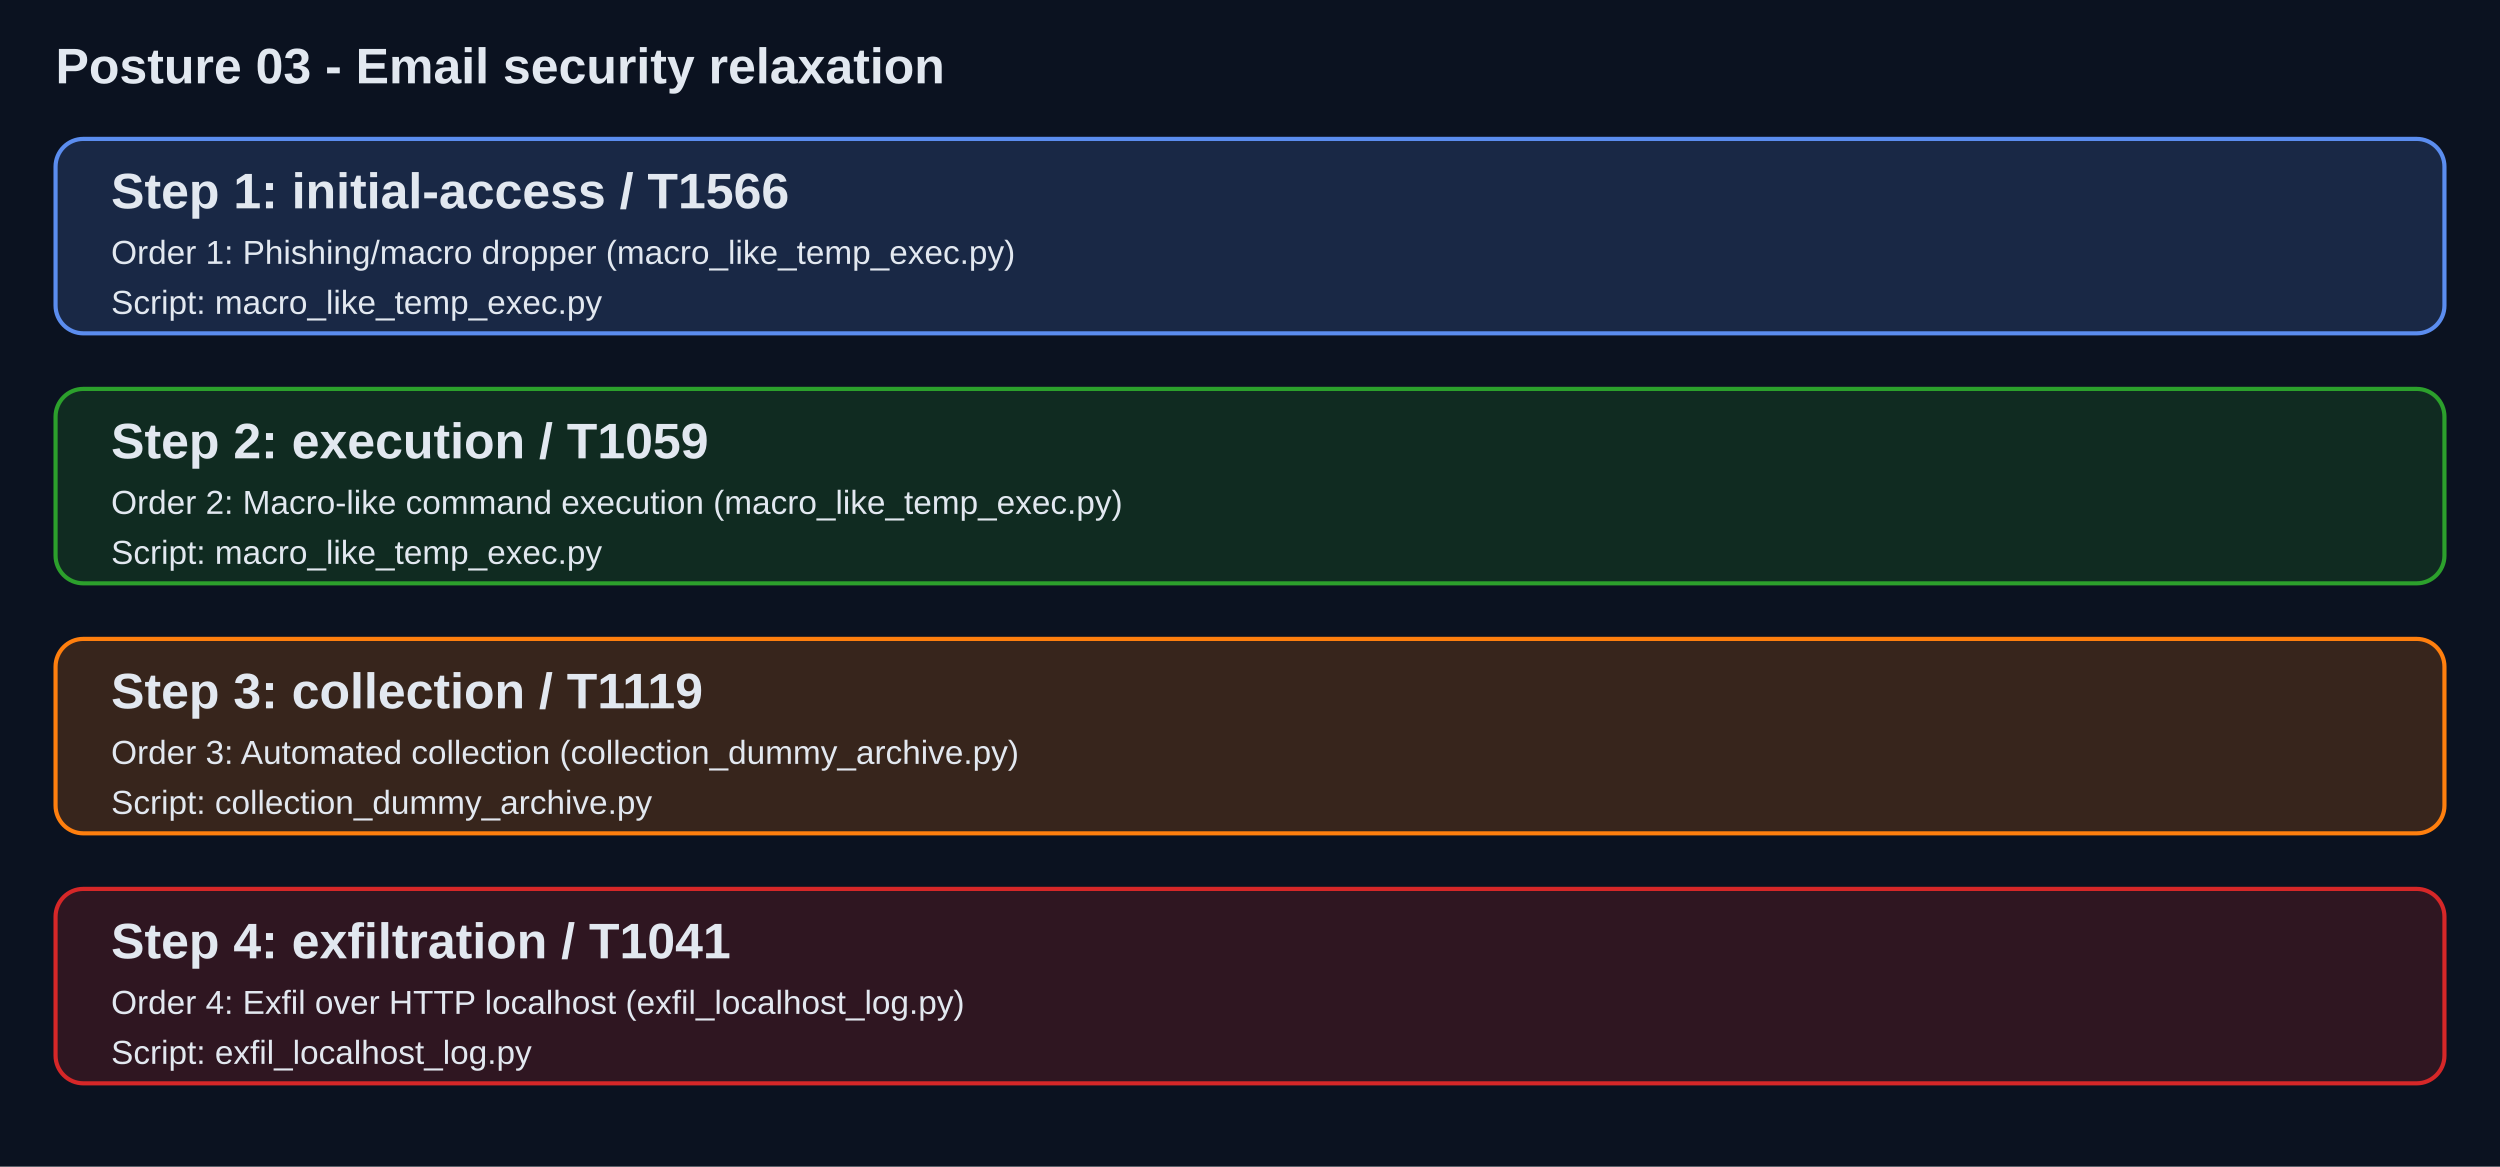
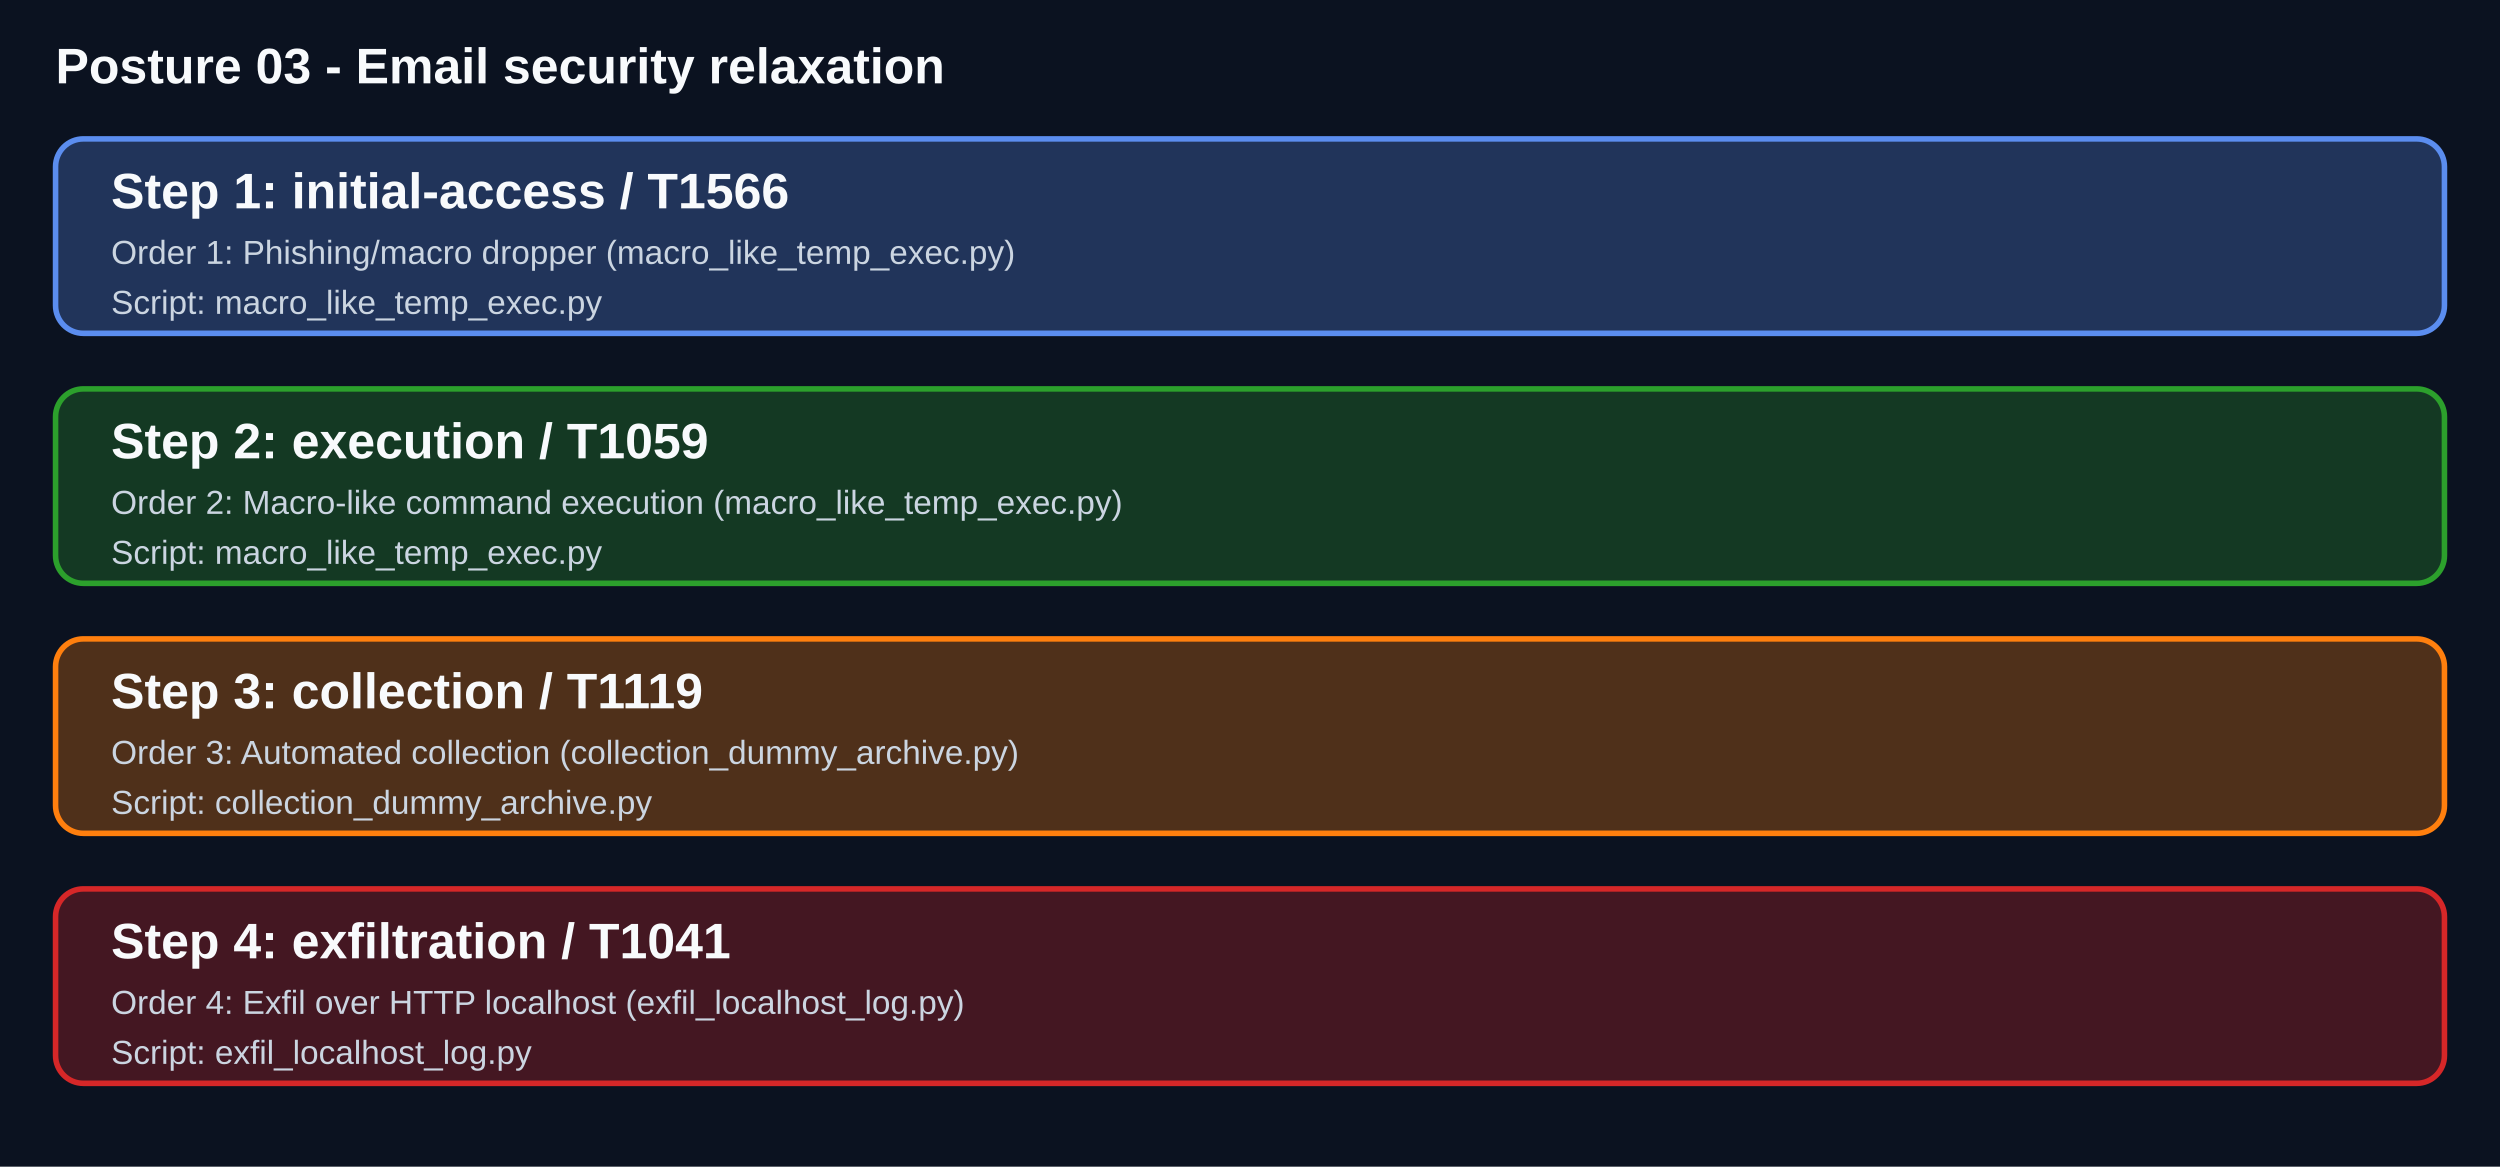
<svg xmlns="http://www.w3.org/2000/svg" width="900" height="420" viewBox="0 0 900 420">
  <rect width="100%" height="100%" fill="#0b1220" />
-   <style>text{font-family:Arial,Helvetica,sans-serif;font-size:14px;fill:#e2e8f0;} .hdr{font-size:18px;font-weight:bold;} .sub{font-size:12px;}</style>
+   <style>text{font-family:Arial,Helvetica,sans-serif;font-size:14px;fill:#f8fafc;} .hdr{font-size:18px;font-weight:bold;} .sub{font-size:12px;fill:#cbd5e1;}</style>
  <text x="20" y="30" class="hdr">Posture 03 - Email security relaxation</text>
-   <rect x="20" y="50" width="860" height="70" rx="10" ry="10" fill="#5b8def" fill-opacity="0.18" stroke="#5b8def" stroke-width="1.5" />
+   <rect x="20" y="50" width="860" height="70" rx="10" ry="10" fill="#5b8def" fill-opacity="0.28" stroke="#5b8def" stroke-width="2" />
  <text x="40" y="75" class="hdr">Step 1: initial-access / T1566</text>
  <text x="40" y="95" class="sub">Order 1: Phishing/macro dropper (macro_like_temp_exec.py)</text>
  <text x="40" y="113" class="sub">Script: macro_like_temp_exec.py</text>
-   <rect x="20" y="140" width="860" height="70" rx="10" ry="10" fill="#2ca02c" fill-opacity="0.18" stroke="#2ca02c" stroke-width="1.5" />
+   <rect x="20" y="140" width="860" height="70" rx="10" ry="10" fill="#2ca02c" fill-opacity="0.28" stroke="#2ca02c" stroke-width="2" />
  <text x="40" y="165" class="hdr">Step 2: execution / T1059</text>
  <text x="40" y="185" class="sub">Order 2: Macro-like command execution (macro_like_temp_exec.py)</text>
  <text x="40" y="203" class="sub">Script: macro_like_temp_exec.py</text>
-   <rect x="20" y="230" width="860" height="70" rx="10" ry="10" fill="#ff7f0e" fill-opacity="0.18" stroke="#ff7f0e" stroke-width="1.5" />
+   <rect x="20" y="230" width="860" height="70" rx="10" ry="10" fill="#ff7f0e" fill-opacity="0.28" stroke="#ff7f0e" stroke-width="2" />
  <text x="40" y="255" class="hdr">Step 3: collection / T1119</text>
  <text x="40" y="275" class="sub">Order 3: Automated collection (collection_dummy_archive.py)</text>
  <text x="40" y="293" class="sub">Script: collection_dummy_archive.py</text>
-   <rect x="20" y="320" width="860" height="70" rx="10" ry="10" fill="#d62728" fill-opacity="0.18" stroke="#d62728" stroke-width="1.5" />
+   <rect x="20" y="320" width="860" height="70" rx="10" ry="10" fill="#d62728" fill-opacity="0.28" stroke="#d62728" stroke-width="2" />
  <text x="40" y="345" class="hdr">Step 4: exfiltration / T1041</text>
  <text x="40" y="365" class="sub">Order 4: Exfil over HTTP localhost (exfil_localhost_log.py)</text>
  <text x="40" y="383" class="sub">Script: exfil_localhost_log.py</text>
</svg>
